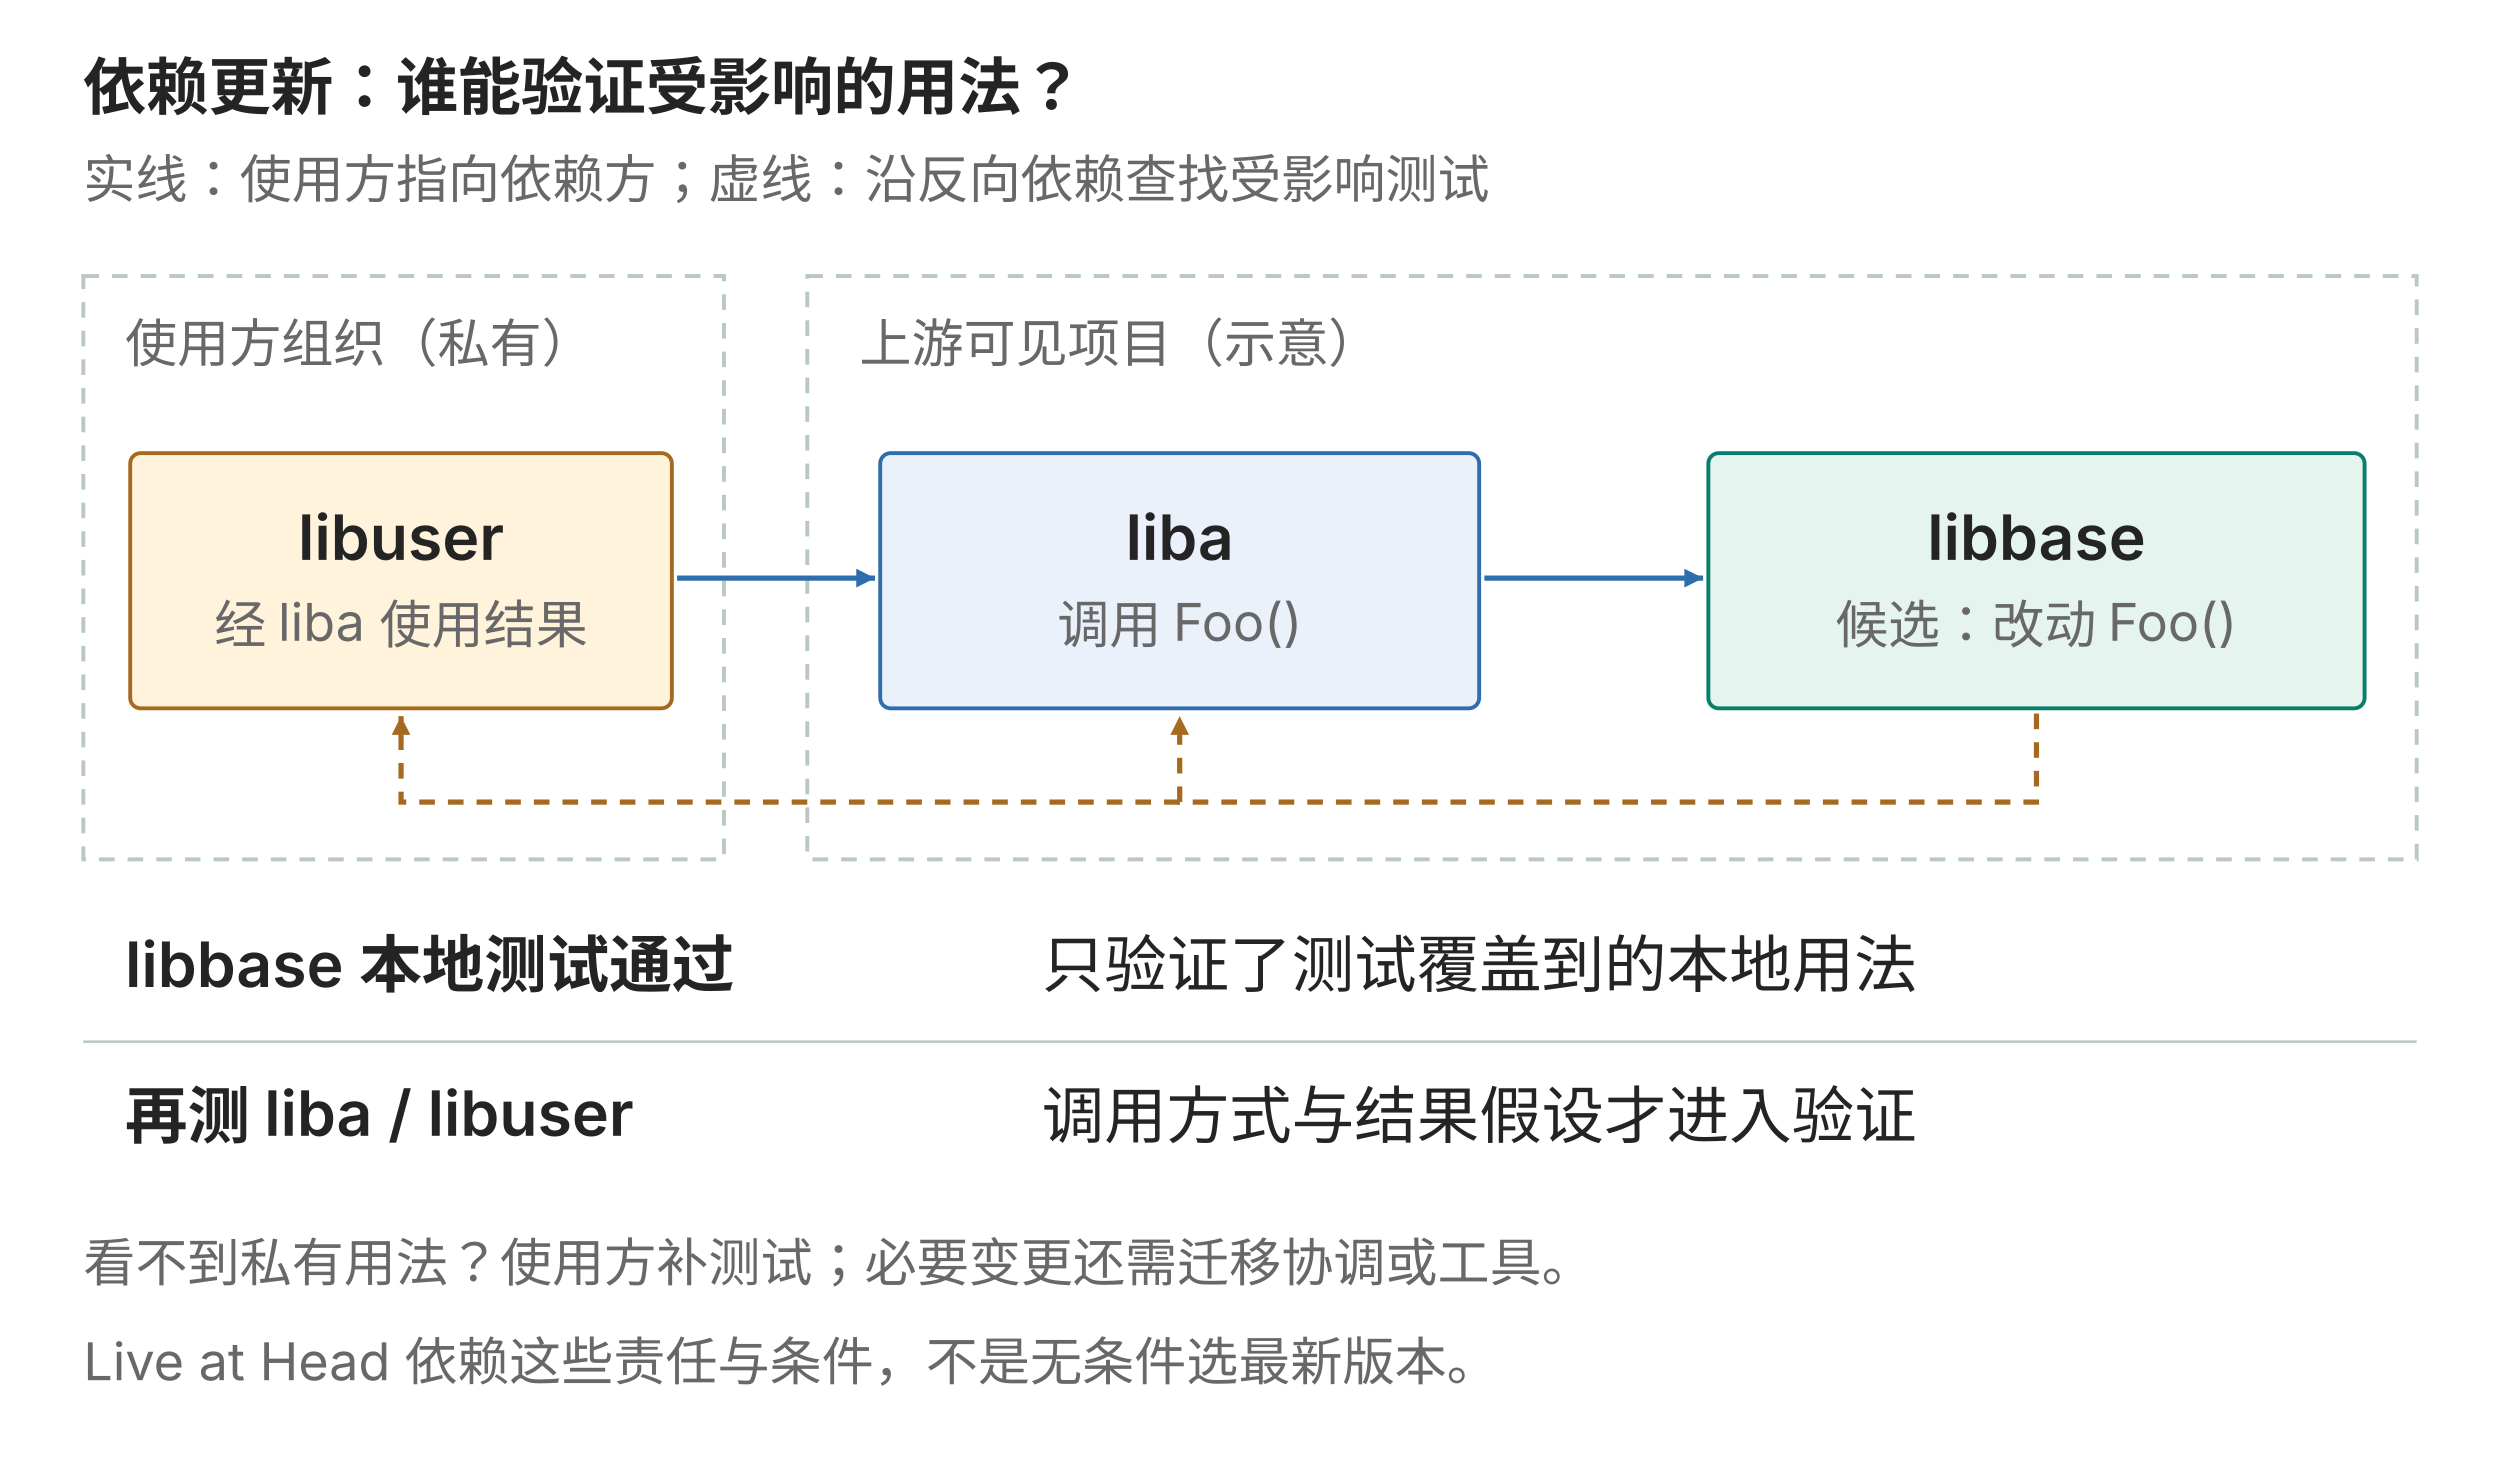
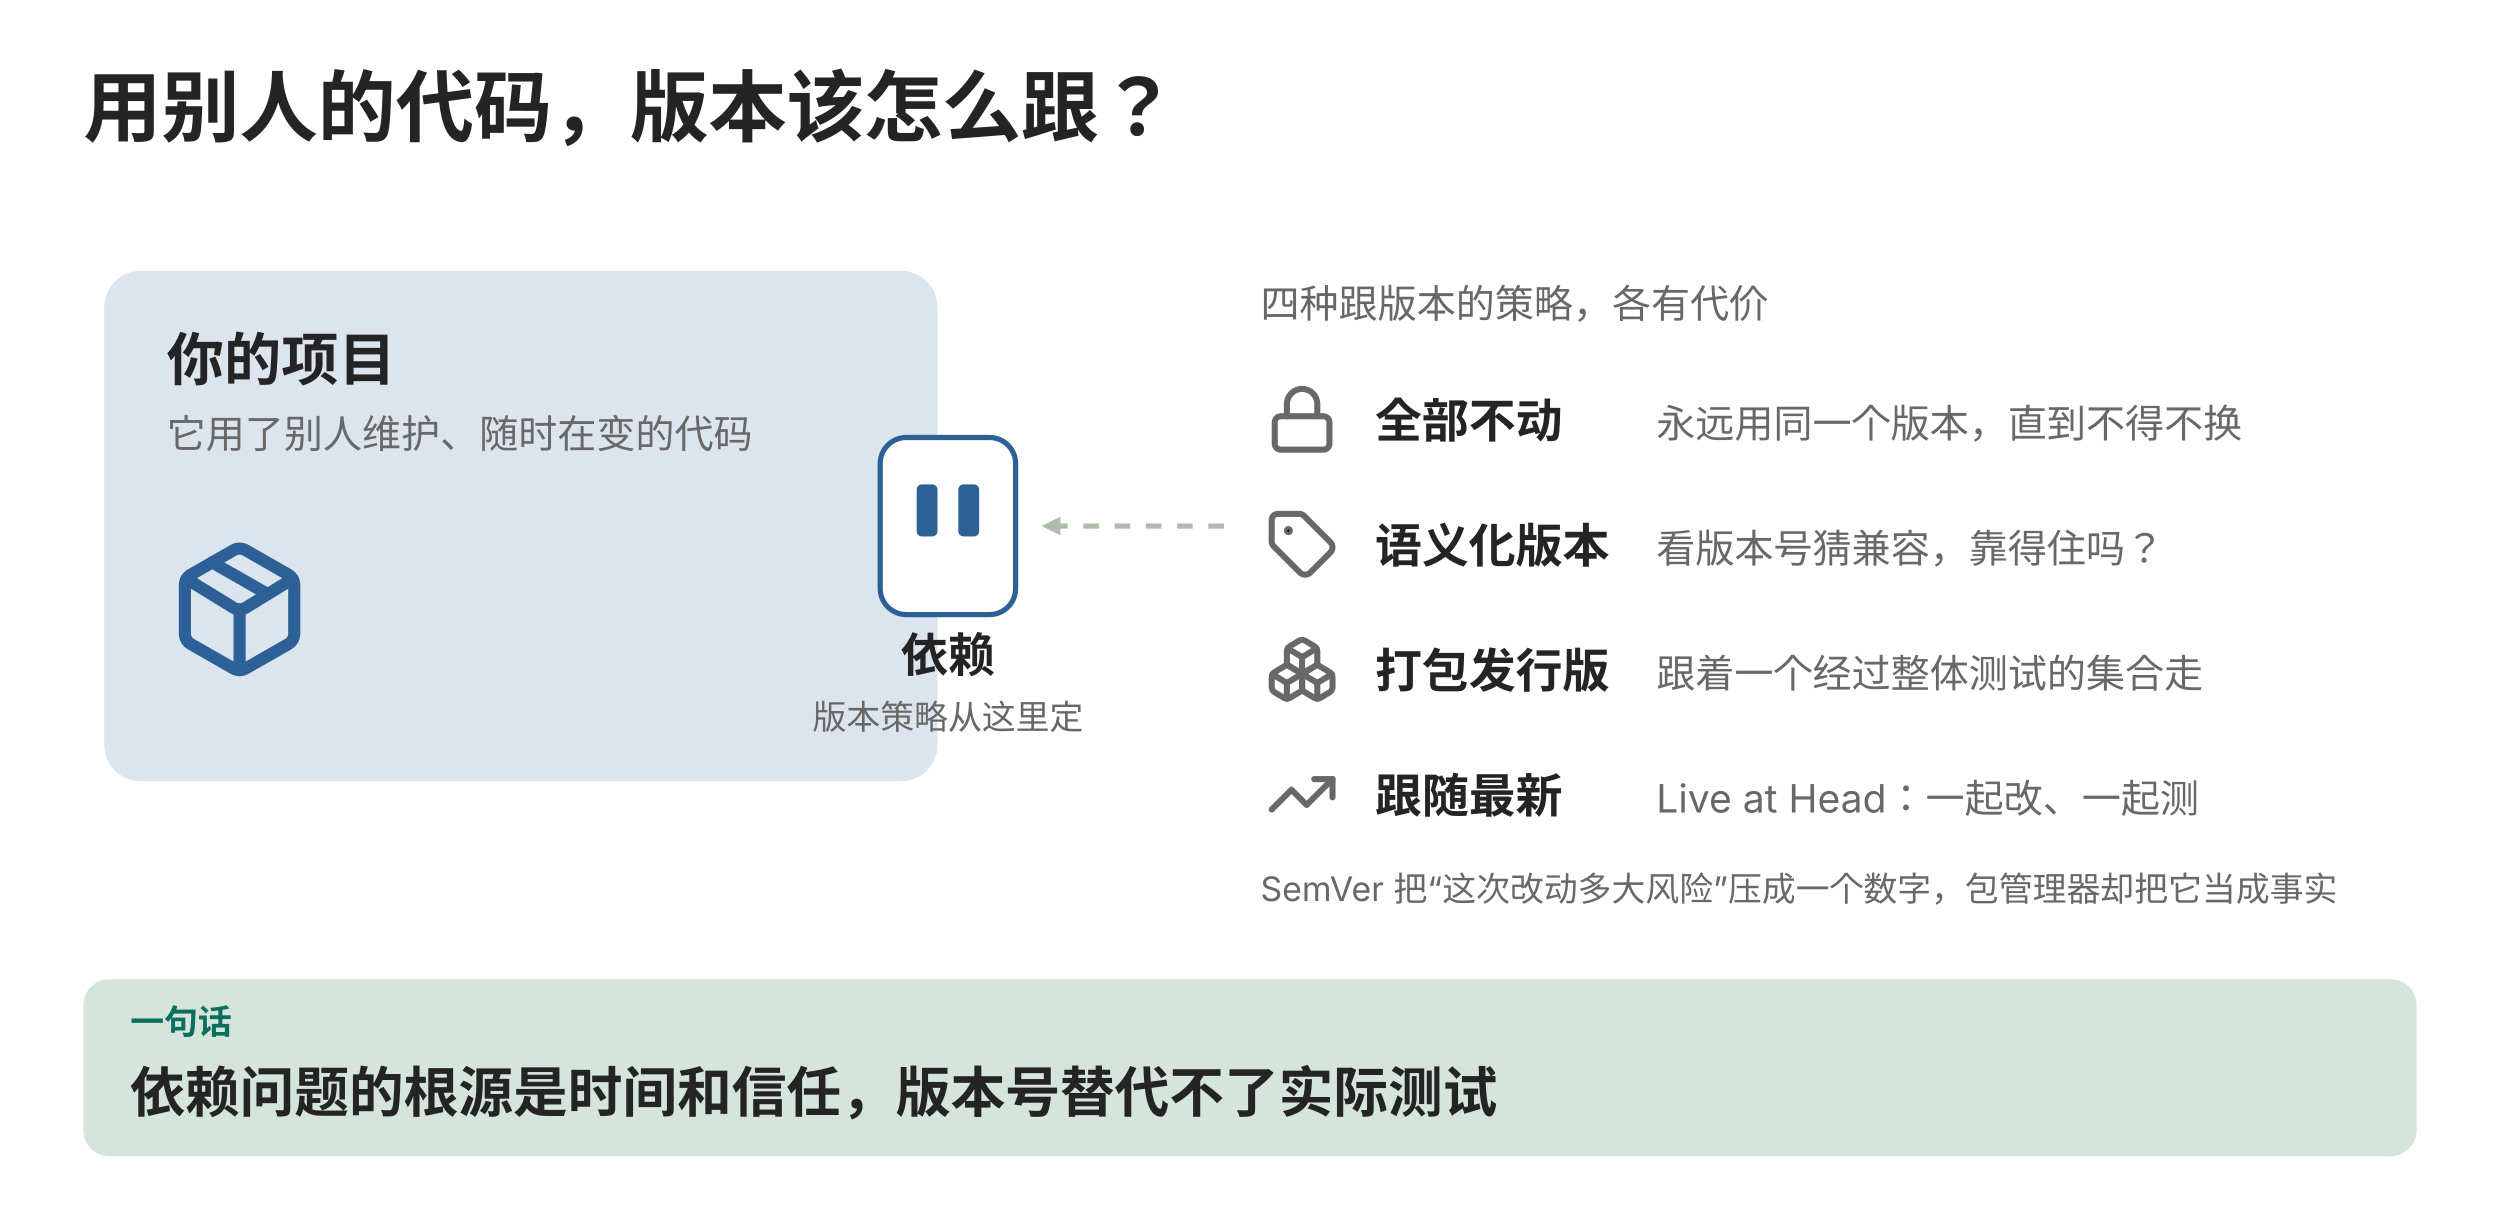
- <svg xmlns="http://www.w3.org/2000/svg" class="chapter-svg cg-ch21" data-layout="desktop" width="960" height="560" viewBox="0 0 960 560" role="img" aria-labelledby="ch21-title ch21-desc">
+ <svg xmlns="http://www.w3.org/2000/svg" width="960" height="472" viewBox="0 0 960 472" class="chapter-svg cg-ch21" data-layout="desktop" role="img" aria-labelledby="ch21-title ch21-desc">
  <style>
- .cg-ch21[data-layout="desktop"] text{font-family:-apple-system,BlinkMacSystemFont,"Segoe UI","PingFang SC","Microsoft YaHei",sans-serif;font-size:24px;font-weight:400;letter-spacing:0;fill:var(--diagram-ink,#242424)}
- .cg-ch21[data-layout="desktop"] .small{font-size:20px;fill:var(--diagram-muted,#686868)}
- .cg-ch21[data-layout="desktop"] .strong{font-weight:600}
- .cg-ch21[data-layout="desktop"] .primary{fill:var(--diagram-primary,#087f6d)}
- .cg-ch21[data-layout="desktop"] .secondary{fill:var(--diagram-secondary,#2f6eac)}
- .cg-ch21[data-layout="desktop"] .warm{fill:var(--diagram-warm,#a56a1f)}
- .cg-ch21[data-layout="desktop"] .danger{fill:var(--diagram-danger,#b54750)}
- </style>
+     .cg-ch21[data-layout="desktop"] text {font-family:-apple-system,BlinkMacSystemFont,'Segoe UI','PingFang SC','Microsoft YaHei',sans-serif;fill:var(--diagram-ink,#242424)}
+     .cg-ch21[data-layout="desktop"] .headline {font-size:30px;font-weight:600}
+     .cg-ch21[data-layout="desktop"] .headline-m {font-size:23px;font-weight:600}
+     .cg-ch21[data-layout="desktop"] .story-headline {font-size:26px;font-weight:600}
+     .cg-ch21[data-layout="desktop"] .story-headline-m {font-size:21px;font-weight:600}
+     .cg-ch21[data-layout="desktop"] .h22 {font-size:22px;font-weight:600}
+     .cg-ch21[data-layout="desktop"] .h20 {font-size:20px;font-weight:600}
+     .cg-ch21[data-layout="desktop"] .h19 {font-size:19px;font-weight:600}
+     .cg-ch21[data-layout="desktop"] .h18 {font-size:18px;font-weight:600}
+     .cg-ch21[data-layout="desktop"] .h16 {font-size:16px;font-weight:600}
+     .cg-ch21[data-layout="desktop"] .t15 {font-size:15px}
+     .cg-ch21[data-layout="desktop"] .t14 {font-size:14px}
+     .cg-ch21[data-layout="desktop"] .c15 {font-size:15px;fill:var(--diagram-muted,#686868)}
+     .cg-ch21[data-layout="desktop"] .c14 {font-size:14px;fill:var(--diagram-muted,#686868)}
+     .cg-ch21[data-layout="desktop"] .c13 {font-size:13px;fill:var(--diagram-muted,#686868)}
+     .cg-ch21[data-layout="desktop"] .tag {font-size:13px;font-weight:600;fill:var(--diagram-primary,#0b6f5d)}
+     .cg-ch21[data-layout="desktop"] .act {font-size:12px;font-weight:600;letter-spacing:1px}
+     .cg-ch21[data-layout="desktop"] .answer {font-size:21px;font-weight:600}
+     .cg-ch21[data-layout="desktop"] .answer-m {font-size:17px;font-weight:600}
+     .cg-ch21[data-layout="desktop"] .emph {font-size:20px;font-weight:600}
+     .cg-ch21[data-layout="desktop"] .emph-m {font-size:18px;font-weight:600}
+   </style>
+   <rect x="0" y="0" width="960" height="472" fill="var(--diagram-bg,#fff)" />
  <defs>
-     <marker id="ch21-secondary-arrow" viewBox="0 0 10 10" refX="9" refY="5" markerWidth="9" markerHeight="9" markerUnits="userSpaceOnUse" orient="auto">
-       <path d="M1 1L9 5L1 9Z" fill="var(--diagram-secondary,#2f6eac)" />
-     </marker>
-     <marker id="ch21-warm-arrow" viewBox="0 0 10 10" refX="9" refY="5" markerWidth="9" markerHeight="9" markerUnits="userSpaceOnUse" orient="auto">
-       <path d="M1 1L9 5L1 9Z" fill="var(--diagram-warm,#a56a1f)" />
-     </marker>
-     <marker id="ch21-muted-arrow" viewBox="0 0 10 10" refX="9" refY="5" markerWidth="9" markerHeight="9" markerUnits="userSpaceOnUse" orient="auto">
-       <path d="M1 1L9 5L1 9Z" fill="var(--diagram-muted,#686868)" />
+     <marker id="ch21-arrow" viewBox="0 0 10 10" refX="9" refY="5" markerWidth="9" markerHeight="9" orient="auto" markerUnits="userSpaceOnUse">
+       <path d="M1 1L9 5L1 9Z" fill="var(--diagram-line,#aebbad)" />
    </marker>
  </defs>
-   <rect id="ch21-shape-1" x="0" y="0" width="960" height="560" rx="0" fill="var(--diagram-bg,#fff)" />
-   <text x="32" y="42" class="strong" text-anchor="start">依赖更新：谁能验证受影响的用法？</text>
-   <text x="32" y="76" class="small" text-anchor="start">实线：使用方指向依赖方；虚线：沿反向依赖查找受影响测试</text>
-   <rect id="ch21-shape-2" x="32" y="106" width="246" height="224" rx="0" fill="none" stroke="var(--diagram-line,#b9c9c0)" stroke-width="1.5" stroke-dasharray="6 5" />
-   <text x="48" y="139" class="small" text-anchor="start">使用方组织（私有）</text>
-   <rect id="ch21-shape-3" x="310" y="106" width="618" height="224" rx="0" fill="none" stroke="var(--diagram-line,#b9c9c0)" stroke-width="1.5" stroke-dasharray="6 5" />
-   <text x="330" y="139" class="small" text-anchor="start">上游可见项目（示意）</text>
-   <rect id="ch21-shape-4" x="50" y="174" width="208" height="98" rx="4" fill="var(--diagram-warm-soft,#fff3dc)" stroke="var(--diagram-warm,#a56a1f)" stroke-width="1.5" />
-   <text x="154.0" y="215.0" class="strong" text-anchor="middle" data-owner="ch21-shape-4">libuser</text>
-   <text x="154.0" y="247.0" class="small" text-anchor="middle" data-owner="ch21-shape-4">经 liba 使用结果</text>
-   <rect id="ch21-shape-5" x="338" y="174" width="230" height="98" rx="4" fill="var(--diagram-secondary-soft,#eaf1fa)" stroke="var(--diagram-secondary,#2f6eac)" stroke-width="1.5" />
-   <text x="453.0" y="215.0" class="strong" text-anchor="middle" data-owner="ch21-shape-5">liba</text>
-   <text x="453.0" y="247.0" class="small" text-anchor="middle" data-owner="ch21-shape-5">调用 Foo()</text>
-   <rect id="ch21-shape-6" x="656" y="174" width="252" height="98" rx="4" fill="var(--diagram-primary-soft,#e5f4ee)" stroke="var(--diagram-primary,#087f6d)" stroke-width="1.5" />
-   <text x="782.0" y="215.0" class="strong" text-anchor="middle" data-owner="ch21-shape-6">libbase</text>
-   <text x="782.0" y="247.0" class="small" text-anchor="middle" data-owner="ch21-shape-6">候选：改动 Foo()</text>
-   <path data-connector="true" d="M260 222H336" fill="none" stroke="var(--diagram-secondary,#2f6eac)" stroke-width="2" marker-end="url(#ch21-secondary-arrow)" />
-   <path data-connector="true" d="M570 222H654" fill="none" stroke="var(--diagram-secondary,#2f6eac)" stroke-width="2" marker-end="url(#ch21-secondary-arrow)" />
-   <path data-connector="true" d="M782 274V308H453V275" fill="none" stroke="var(--diagram-warm,#a56a1f)" stroke-width="2" marker-end="url(#ch21-warm-arrow)" stroke-dasharray="6 5" />
-   <path data-connector="true" d="M453 308H154V275" fill="none" stroke="var(--diagram-warm,#a56a1f)" stroke-width="2" marker-end="url(#ch21-warm-arrow)" stroke-dasharray="6 5" />
-   <text x="48" y="379" class="strong" text-anchor="start">libbase 本地测试通过</text>
-   <text x="400" y="379" class="" text-anchor="start">只验证了测试覆盖到的本地用法</text>
-   <path d="M32 400h896" stroke="var(--diagram-line,#b9c9c0)" stroke-width="1" fill="none" />
-   <text x="48" y="437" class="strong" text-anchor="start">再测 liba / libuser</text>
-   <text x="400" y="437" class="" text-anchor="start">调用方式与结果假设才进入验证</text>
-   <text x="32" y="492" class="small" text-anchor="start">看不到私有用法？使用方补测试；必要变更还需迁移协调或工具。</text>
-   <text x="32" y="530" class="small" text-anchor="start">Live at Head 依赖这些责任与条件，不是无条件选最新版本。</text>
+   <text x="32.0" y="52.0" class="headline" text-anchor="start">用别人的代码，版本该怎么跟？</text>
+   <rect x="40.0" y="104.0" width="320.0" height="196.0" rx="14" fill="var(--diagram-secondary-soft,#dce4ed)" />
+   <text x="64.0" y="146.0" class="h22" text-anchor="start">你的项目</text>
+   <text x="64.0" y="172.0" class="c15" text-anchor="start">它用了别人维护、随时在变的代码</text>
+   <g transform="translate(64.0,206.0) scale(2.333)" fill="none" stroke="var(--diagram-secondary,#2c6096)" stroke-width="2" stroke-linecap="round" stroke-linejoin="round">
+     <path d="M11 21.73a2 2 0 0 0 2 0l7-4A2 2 0 0 0 21 16V8a2 2 0 0 0-1-1.73l-7-4a2 2 0 0 0-2 0l-7 4A2 2 0 0 0 3 8v8a2 2 0 0 0 1 1.73z" />
+     <path d="M12 22V12" />
+     <path d="m3.3 7 7.703 4.734a2 2 0 0 0 1.994 0L20.7 7" />
+     <path d="m7.5 4.27 9 5.15" />
+   </g>
+   <rect x="338.0" y="168.0" width="52.0" height="68.0" rx="10" fill="var(--diagram-bg,#fff)" stroke="var(--diagram-secondary,#2c6096)" stroke-width="2" />
+   <rect x="352" y="186" width="8" height="20" rx="2" fill="var(--diagram-secondary,#2c6096)" />
+   <rect x="368" y="186" width="8" height="20" rx="2" fill="var(--diagram-secondary,#2c6096)" />
+   <text x="364.0" y="258.0" class="h18" text-anchor="middle">依赖</text>
+   <text x="364.0" y="280.0" class="c13" text-anchor="middle">版本策略从这里定</text>
+   <path d="M470.0 202.0 L400.0 202.0" fill="none" stroke="var(--diagram-line,#aebbad)" stroke-width="2" stroke-dasharray="6 6" marker-end="url(#ch21-arrow)" />
+   <text x="484.0" y="122.0" class="c15" text-anchor="start">四种跟版本的策略，各有代价</text>
+   <g transform="translate(486.0,147.0) scale(1.167)" fill="none" stroke="var(--diagram-muted,#686868)" stroke-width="2" stroke-linecap="round" stroke-linejoin="round">
+     <rect width="18" height="11" x="3" y="11" rx="2" ry="2" />
+     <path d="M7 11V7a5 5 0 0 1 10 0v4" />
+   </g>
+   <text x="528.0" y="168.0" class="h18" text-anchor="start">全部不动</text>
+   <text x="636.0" y="168.0" class="c15" text-anchor="start">永远用同一个版本，直到不得不换</text>
+   <g transform="translate(486.0,195.0) scale(1.167)" fill="none" stroke="var(--diagram-muted,#686868)" stroke-width="2" stroke-linecap="round" stroke-linejoin="round">
+     <path d="M12.586 2.586A2 2 0 0 0 11.172 2H4a2 2 0 0 0-2 2v7.172a2 2 0 0 0 .586 1.414l8.704 8.704a2.426 2.426 0 0 0 3.42 0l6.58-6.58a2.426 2.426 0 0 0 0-3.42z" />
+     <circle cx="7.5" cy="7.5" r=".5" fill="currentColor" />
+   </g>
+   <text x="528.0" y="216.0" class="h18" text-anchor="start">语义化版本</text>
+   <text x="636.0" y="216.0" class="c15" text-anchor="start">看版本号猜兼容，靠得住吗？</text>
+   <g transform="translate(486.0,243.0) scale(1.167)" fill="none" stroke="var(--diagram-muted,#686868)" stroke-width="2" stroke-linecap="round" stroke-linejoin="round">
+     <path d="M2.97 12.92A2 2 0 0 0 2 14.63v3.24a2 2 0 0 0 .97 1.71l3 1.8a2 2 0 0 0 2.06 0L12 19v-5.5l-5-3-4.03 2.42Z" />
+     <path d="m7 16.5-4.74-2.85" />
+     <path d="m7 16.5 5-3" />
+     <path d="M7 16.5v5.17" />
+     <path d="M12 13.5V19l3.97 2.38a2 2 0 0 0 2.06 0l3-1.8a2 2 0 0 0 .97-1.71v-3.24a2 2 0 0 0-.97-1.71L17 10.5l-5 3Z" />
+     <path d="m17 16.5-5-3" />
+     <path d="m17 16.5 4.74-2.85" />
+     <path d="M17 16.5v5.17" />
+     <path d="M7.97 4.42A2 2 0 0 0 7 6.13v4.37l5 3 5-3V6.13a2 2 0 0 0-.97-1.71l-3-1.8a2 2 0 0 0-2.06 0l-3 1.8Z" />
+     <path d="M12 8 7.26 5.15" />
+     <path d="m12 8 4.74-2.85" />
+     <path d="M12 13.5V8" />
+   </g>
+   <text x="528.0" y="264.0" class="h18" text-anchor="start">打包发行版</text>
+   <text x="636.0" y="264.0" class="c15" text-anchor="start">跟着一个经过整体测试的集合走</text>
+   <g transform="translate(486.0,291.0) scale(1.167)" fill="none" stroke="var(--diagram-muted,#686868)" stroke-width="2" stroke-linecap="round" stroke-linejoin="round">
+     <polyline points="22 7 13.5 15.5 8.5 10.5 2 17" />
+     <polyline points="16 7 22 7 22 13" />
+   </g>
+   <text x="528.0" y="312.0" class="h18" text-anchor="start">跟随最新</text>
+   <text x="636.0" y="312.0" class="c15" text-anchor="start">Live at Head：一起改、一起测</text>
+   <text x="484.0" y="346.0" class="c13" text-anchor="start">SemVer 把“这次改动多大风险”压成一个数字，包管理器却把它当成事实</text>
+   <rect x="32.0" y="376.0" width="896.0" height="68.0" rx="10" fill="var(--diagram-primary-soft,#d6e5dc)" />
+   <text x="50.0" y="397.0" class="tag" text-anchor="start">一句话</text>
+   <text x="50.0" y="427.0" class="answer" text-anchor="start">依赖问题的根源是时间和信任，版本号替代不了实际测试</text>
</svg>
